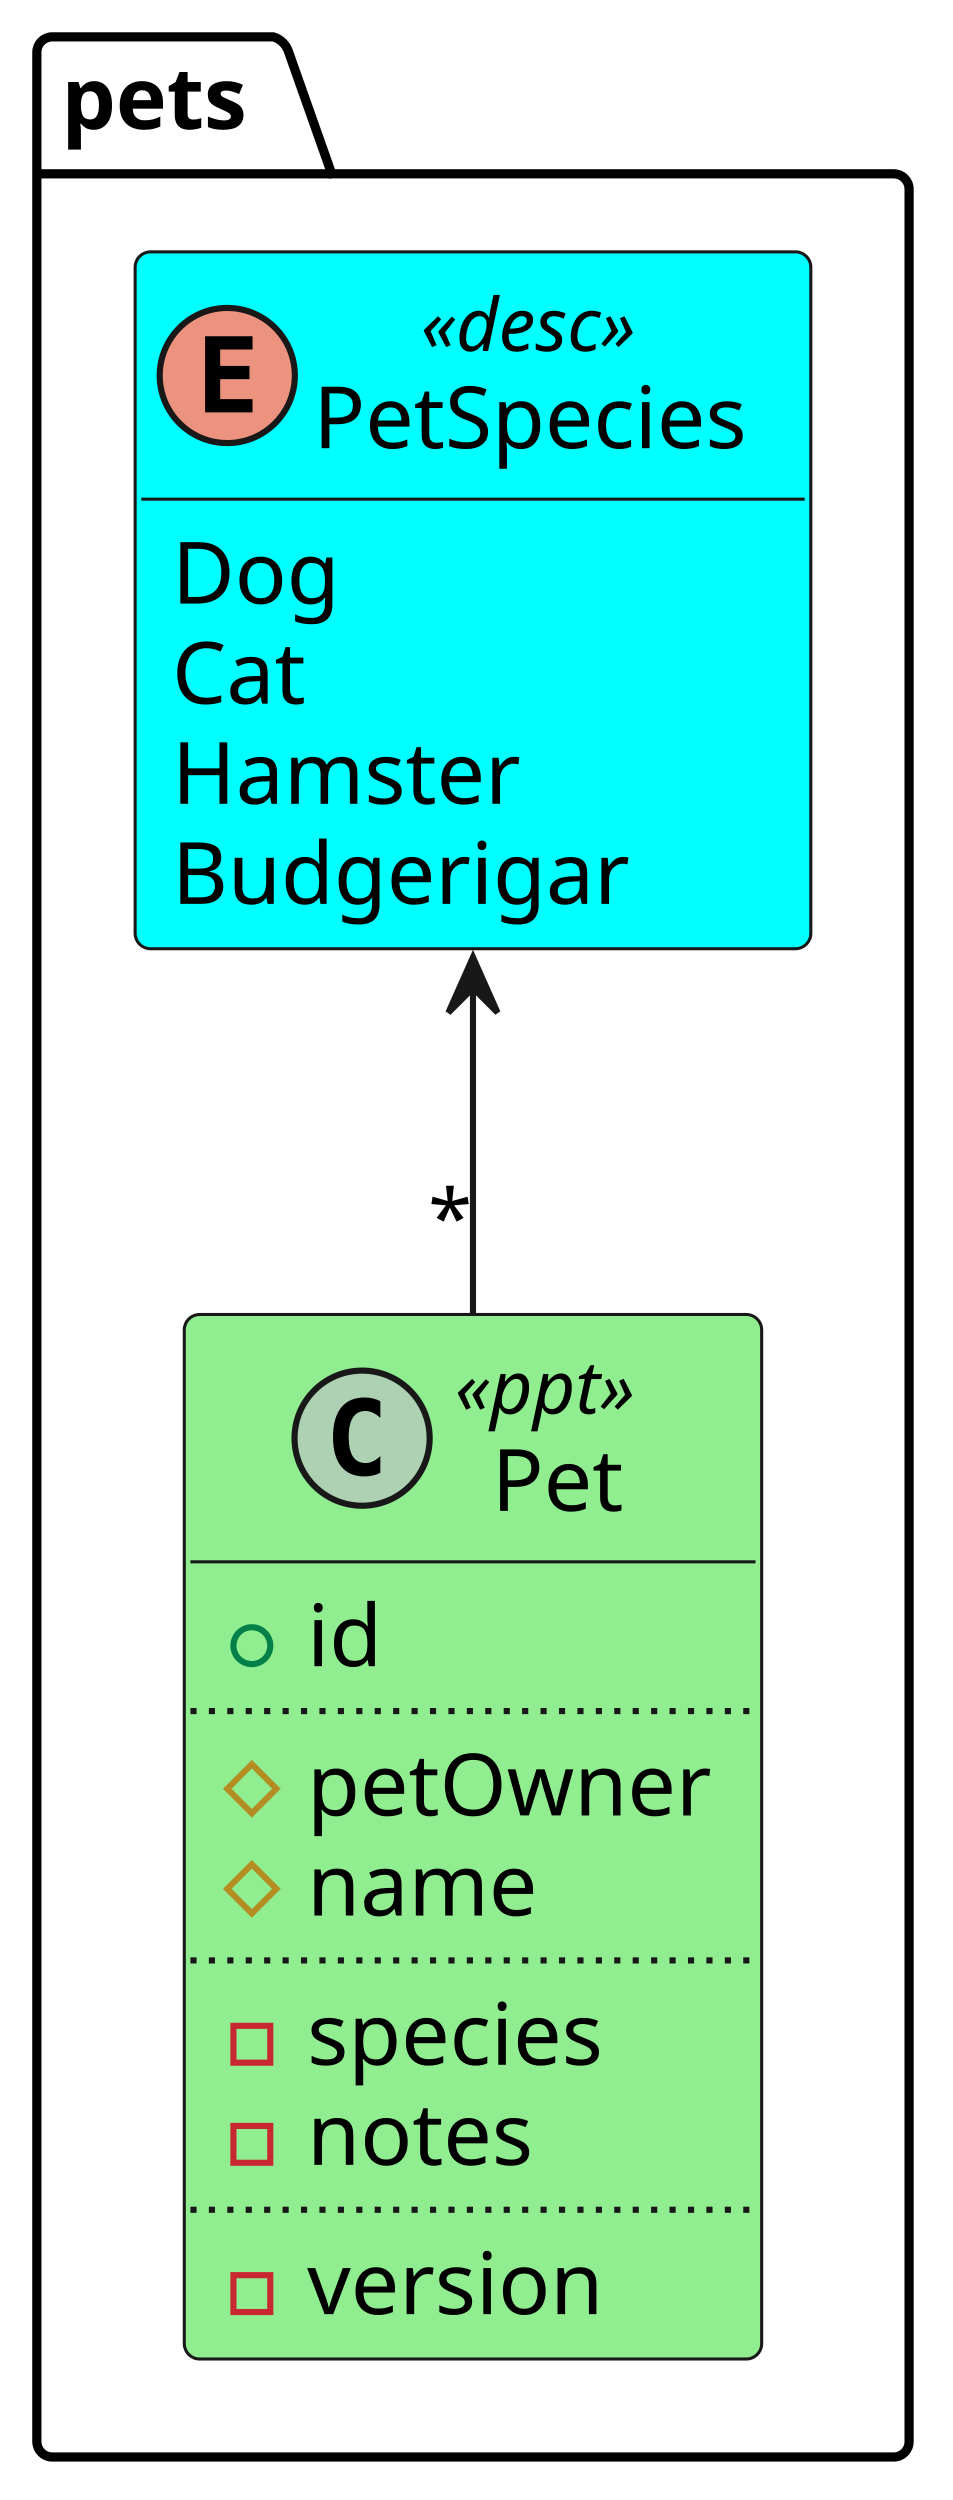
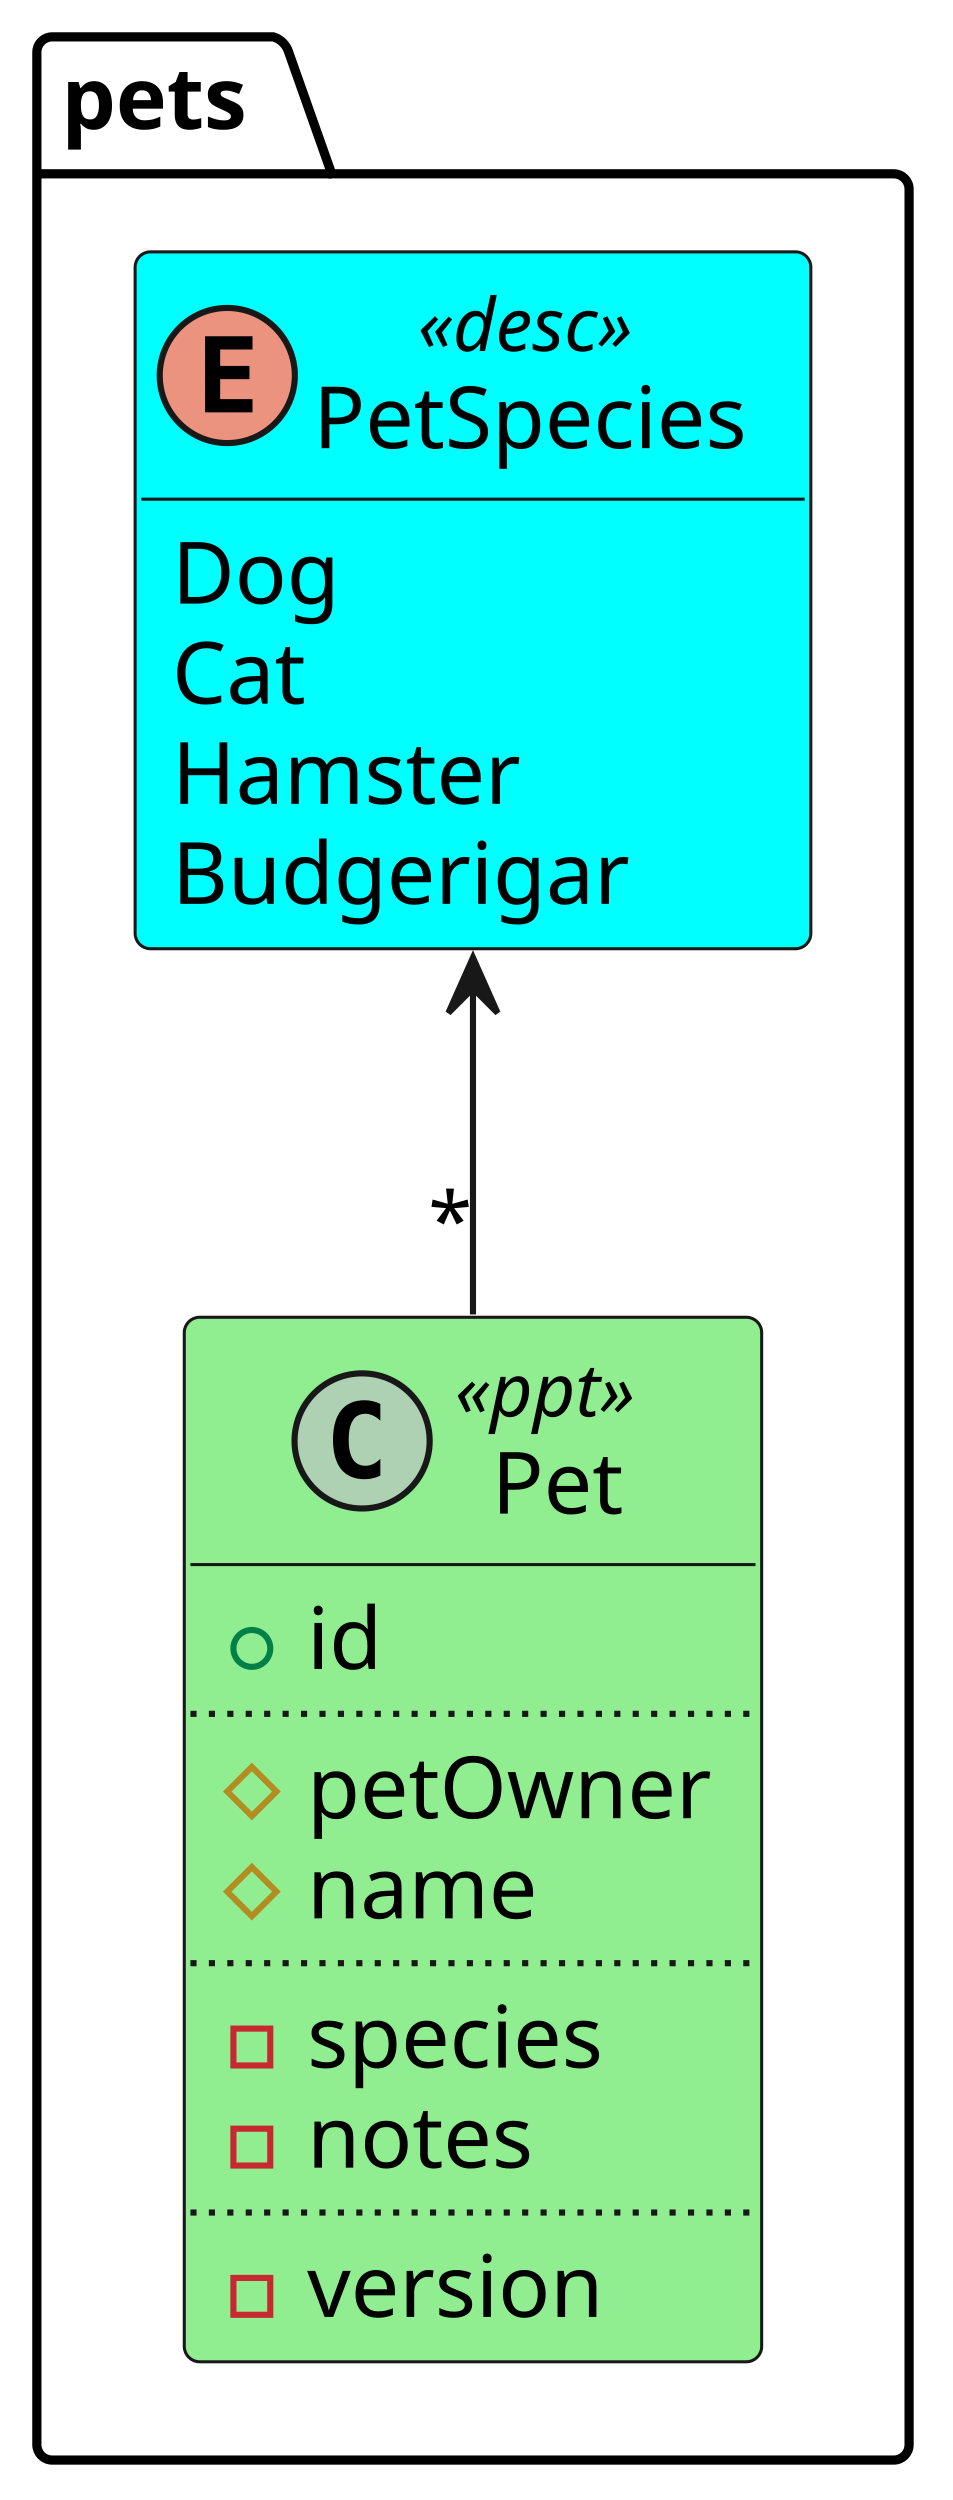
<svg xmlns="http://www.w3.org/2000/svg" contentStyleType="text/css" height="407px" preserveAspectRatio="none" style="width:155px;height:407px;background:#FFFFFF;" version="1.1" viewBox="0 0 155 407" width="155px" zoomAndPan="magnify">
  <defs />
  <g>
    <g id="cluster_pets">
-       <path d="M8.5,6 L44.5,6 A3.75,3.75 0 0 1 47,8.5 L54,28.297 L145.5,28.297 A2.5,2.5 0 0 1 148,30.797 L148,397.5 A2.5,2.5 0 0 1 145.5,400 L8.5,400 A2.5,2.5 0 0 1 6,397.5 L6,8.5 A2.5,2.5 0 0 1 8.5,6 " fill="none" style="stroke:#000000;stroke-width:1.5;" />
+       <path d="M8.5,6 L44.5,6 A3.75,3.75 0 0 1 47,8.5 L54,28.297 L145.5,28.297 A2.5,2.5 0 0 1 148,30.797 L148,398 A2.5,2.5 0 0 1 145.5,400.5 L8.5,400.5 A2.5,2.5 0 0 1 6,398 L6,8.5 A2.5,2.5 0 0 1 8.5,6 " fill="none" style="stroke:#000000;stroke-width:1.5;" />
      <line style="stroke:#000000;stroke-width:1.5;" x1="6" x2="54" y1="28.297" y2="28.297" />
      <text fill="#000000" font-family="sans-serif" font-size="14" font-weight="bold" lengthAdjust="spacing" textLength="35" x="10" y="20.995">pets</text>
    </g>
    <g id="elem_PetSpecies">
      <rect codeLine="14" fill="#00FFFF" height="113.453" id="PetSpecies" rx="2.5" ry="2.5" style="stroke:#181818;stroke-width:0.5;" width="110" x="22" y="41" />
      <ellipse cx="37" cy="61.133" fill="#EB937F" rx="11" ry="11" style="stroke:#181818;stroke-width:1.0;" />
      <path d="M41.109,67.133 L33.391,67.133 L33.391,54.742 L41.109,54.742 L41.109,56.898 L35.844,56.898 L35.844,59.57 L40.609,59.57 L40.609,61.727 L35.844,61.727 L35.844,64.977 L41.109,64.977 L41.109,67.133 Z " fill="#000000" />
-       <text fill="#000000" font-family="sans-serif" font-size="12" font-style="italic" lengthAdjust="spacing" textLength="43" x="68.5" y="57.139">«desc»</text>
+       <text fill="#000000" font-family="sans-serif" font-size="12" font-style="italic" lengthAdjust="spacing" textLength="44" x="68" y="57.139">«desc»</text>
      <text fill="#000000" font-family="sans-serif" font-size="14" lengthAdjust="spacing" textLength="78" x="51" y="72.964">PetSpecies</text>
      <line style="stroke:#181818;stroke-width:0.5;" x1="23" x2="131" y1="81.266" y2="81.266" />
      <text fill="#000000" font-family="sans-serif" font-size="14" lengthAdjust="spacing" textLength="29" x="28" y="98.261">Dog</text>
      <text fill="#000000" font-family="sans-serif" font-size="14" lengthAdjust="spacing" textLength="23" x="28" y="114.558">Cat</text>
      <text fill="#000000" font-family="sans-serif" font-size="14" lengthAdjust="spacing" textLength="58" x="28" y="130.855">Hamster</text>
      <text fill="#000000" font-family="sans-serif" font-size="14" lengthAdjust="spacing" textLength="76" x="28" y="147.151">Budgerigar</text>
    </g>
    <g id="elem_Pet">
-       <rect codeLine="21" fill="#90EE90" height="170.047" id="Pet" rx="2.5" ry="2.5" style="stroke:#181818;stroke-width:0.5;" width="94" x="30" y="214" />
-       <ellipse cx="58.95" cy="234.133" fill="#ADD1B2" rx="11" ry="11" style="stroke:#181818;stroke-width:1.0;" />
-       <path d="M61.919,239.773 Q61.341,240.07 60.7,240.211 Q60.059,240.367 59.356,240.367 Q56.856,240.367 55.528,238.727 Q54.216,237.07 54.216,233.945 Q54.216,230.82 55.528,229.164 Q56.856,227.508 59.356,227.508 Q60.059,227.508 60.7,227.664 Q61.356,227.82 61.919,228.117 L61.919,230.836 Q61.294,230.258 60.7,229.992 Q60.106,229.711 59.481,229.711 Q58.138,229.711 57.45,230.789 Q56.763,231.852 56.763,233.945 Q56.763,236.039 57.45,237.117 Q58.138,238.18 59.481,238.18 Q60.106,238.18 60.7,237.914 Q61.294,237.633 61.919,237.055 L61.919,239.773 Z " fill="#000000" />
-       <text fill="#000000" font-family="sans-serif" font-size="12" font-style="italic" lengthAdjust="spacing" textLength="35" x="74.05" y="230.139">«ppt»</text>
-       <text fill="#000000" font-family="sans-serif" font-size="14" lengthAdjust="spacing" textLength="23" x="80.05" y="245.964">Pet</text>
-       <line style="stroke:#181818;stroke-width:0.5;" x1="31" x2="123" y1="254.266" y2="254.266" />
-       <ellipse cx="41" cy="267.914" fill="none" rx="3" ry="3" style="stroke:#038048;stroke-width:1.0;" />
-       <text fill="#000000" font-family="sans-serif" font-size="14" lengthAdjust="spacing" textLength="12" x="50" y="271.261">id</text>
-       <line style="stroke:#181818;stroke-width:1.0;stroke-dasharray:1.0,2.0;" x1="31" x2="123" y1="278.562" y2="278.562" />
-       <polygon fill="none" points="41,287.211,45,291.211,41,295.211,37,291.211" style="stroke:#B38D22;stroke-width:1.0;" />
-       <text fill="#000000" font-family="sans-serif" font-size="14" lengthAdjust="spacing" textLength="68" x="50" y="295.558">petOwner</text>
-       <polygon fill="none" points="41,303.508,45,307.508,41,311.508,37,307.508" style="stroke:#B38D22;stroke-width:1.0;" />
-       <text fill="#000000" font-family="sans-serif" font-size="14" lengthAdjust="spacing" textLength="39" x="50" y="311.854">name</text>
-       <line style="stroke:#181818;stroke-width:1.0;stroke-dasharray:1.0,2.0;" x1="31" x2="123" y1="319.156" y2="319.156" />
-       <rect fill="none" height="6" style="stroke:#C82930;stroke-width:1.0;" width="6" x="38" y="329.805" />
-       <text fill="#000000" font-family="sans-serif" font-size="14" lengthAdjust="spacing" textLength="54" x="50" y="336.151">species</text>
-       <rect fill="none" height="6" style="stroke:#C82930;stroke-width:1.0;" width="6" x="38" y="346.102" />
-       <text fill="#000000" font-family="sans-serif" font-size="14" lengthAdjust="spacing" textLength="40" x="50" y="352.448">notes</text>
-       <line style="stroke:#181818;stroke-width:1.0;stroke-dasharray:1.0,2.0;" x1="31" x2="123" y1="359.75" y2="359.75" />
-       <rect fill="none" height="6" style="stroke:#C82930;stroke-width:1.0;" width="6" x="38" y="370.398" />
-       <text fill="#000000" font-family="sans-serif" font-size="14" lengthAdjust="spacing" textLength="50" x="50" y="376.745">version</text>
+       <rect codeLine="21" fill="#90EE90" height="170.047" id="Pet" rx="2.5" ry="2.5" style="stroke:#181818;stroke-width:0.5;" width="94" x="30" y="214.45" />
+       <ellipse cx="58.95" cy="234.583" fill="#ADD1B2" rx="11" ry="11" style="stroke:#181818;stroke-width:1.0;" />
+       <path d="M61.919,240.223 Q61.341,240.52 60.7,240.661 Q60.059,240.817 59.356,240.817 Q56.856,240.817 55.528,239.177 Q54.216,237.52 54.216,234.395 Q54.216,231.27 55.528,229.614 Q56.856,227.958 59.356,227.958 Q60.059,227.958 60.7,228.114 Q61.356,228.27 61.919,228.567 L61.919,231.286 Q61.294,230.708 60.7,230.442 Q60.106,230.161 59.481,230.161 Q58.138,230.161 57.45,231.239 Q56.763,232.302 56.763,234.395 Q56.763,236.489 57.45,237.567 Q58.138,238.63 59.481,238.63 Q60.106,238.63 60.7,238.364 Q61.294,238.083 61.919,237.505 L61.919,240.223 Z " fill="#000000" />
+       <text fill="#000000" font-family="sans-serif" font-size="12" font-style="italic" lengthAdjust="spacing" textLength="35" x="74.05" y="230.589">«ppt»</text>
+       <text fill="#000000" font-family="sans-serif" font-size="14" lengthAdjust="spacing" textLength="23" x="80.05" y="246.414">Pet</text>
+       <line style="stroke:#181818;stroke-width:0.5;" x1="31" x2="123" y1="254.716" y2="254.716" />
+       <ellipse cx="41" cy="268.364" fill="none" rx="3" ry="3" style="stroke:#038048;stroke-width:1.0;" />
+       <text fill="#000000" font-family="sans-serif" font-size="14" lengthAdjust="spacing" textLength="12" x="50" y="271.711">id</text>
+       <line style="stroke:#181818;stroke-width:1.0;stroke-dasharray:1.0,2.0;" x1="31" x2="123" y1="279.012" y2="279.012" />
+       <polygon fill="none" points="41,287.661,45,291.661,41,295.661,37,291.661" style="stroke:#B38D22;stroke-width:1.0;" />
+       <text fill="#000000" font-family="sans-serif" font-size="14" lengthAdjust="spacing" textLength="68" x="50" y="296.008">petOwner</text>
+       <polygon fill="none" points="41,303.958,45,307.958,41,311.958,37,307.958" style="stroke:#B38D22;stroke-width:1.0;" />
+       <text fill="#000000" font-family="sans-serif" font-size="14" lengthAdjust="spacing" textLength="39" x="50" y="312.305">name</text>
+       <line style="stroke:#181818;stroke-width:1.0;stroke-dasharray:1.0,2.0;" x1="31" x2="123" y1="319.606" y2="319.606" />
+       <rect fill="none" height="6" style="stroke:#C82930;stroke-width:1.0;" width="6" x="38" y="330.255" />
+       <text fill="#000000" font-family="sans-serif" font-size="14" lengthAdjust="spacing" textLength="54" x="50" y="336.601">species</text>
+       <rect fill="none" height="6" style="stroke:#C82930;stroke-width:1.0;" width="6" x="38" y="346.552" />
+       <text fill="#000000" font-family="sans-serif" font-size="14" lengthAdjust="spacing" textLength="40" x="50" y="352.898">notes</text>
+       <line style="stroke:#181818;stroke-width:1.0;stroke-dasharray:1.0,2.0;" x1="31" x2="123" y1="360.2" y2="360.2" />
+       <rect fill="none" height="6" style="stroke:#C82930;stroke-width:1.0;" width="6" x="38" y="370.848" />
+       <text fill="#000000" font-family="sans-serif" font-size="14" lengthAdjust="spacing" textLength="50" x="50" y="377.195">version</text>
    </g>
    <g id="link_PetSpecies_Pet">
-       <path codeLine="35" d="M77,160.47 C77,177.35 77,195.92 77,213.81 " fill="none" id="PetSpecies-backto-Pet" style="stroke:#181818;stroke-width:1.0;" />
-       <polygon fill="#181818" points="77,155.85,73,164.85,77,160.85,81,164.85,77,155.85" style="stroke:#181818;stroke-width:1.0;" />
-       <text fill="#000000" font-family="sans-serif" font-size="13" lengthAdjust="spacing" textLength="7" x="69.699" y="202.915">*</text>
+       <path codeLine="35" d="M77,160.56 C77,177.46 77,196.07 77,214 " fill="none" id="PetSpecies-backto-Pet" style="stroke:#181818;stroke-width:1.0;" />
+       <polygon fill="#181818" points="77,155.9,73,164.9,77,160.9,81,164.9,77,155.9" style="stroke:#181818;stroke-width:1.0;" />
+       <text fill="#000000" font-family="sans-serif" font-size="13" lengthAdjust="spacing" textLength="7" x="69.71" y="203.373">*</text>
    </g>
  </g>
</svg>
